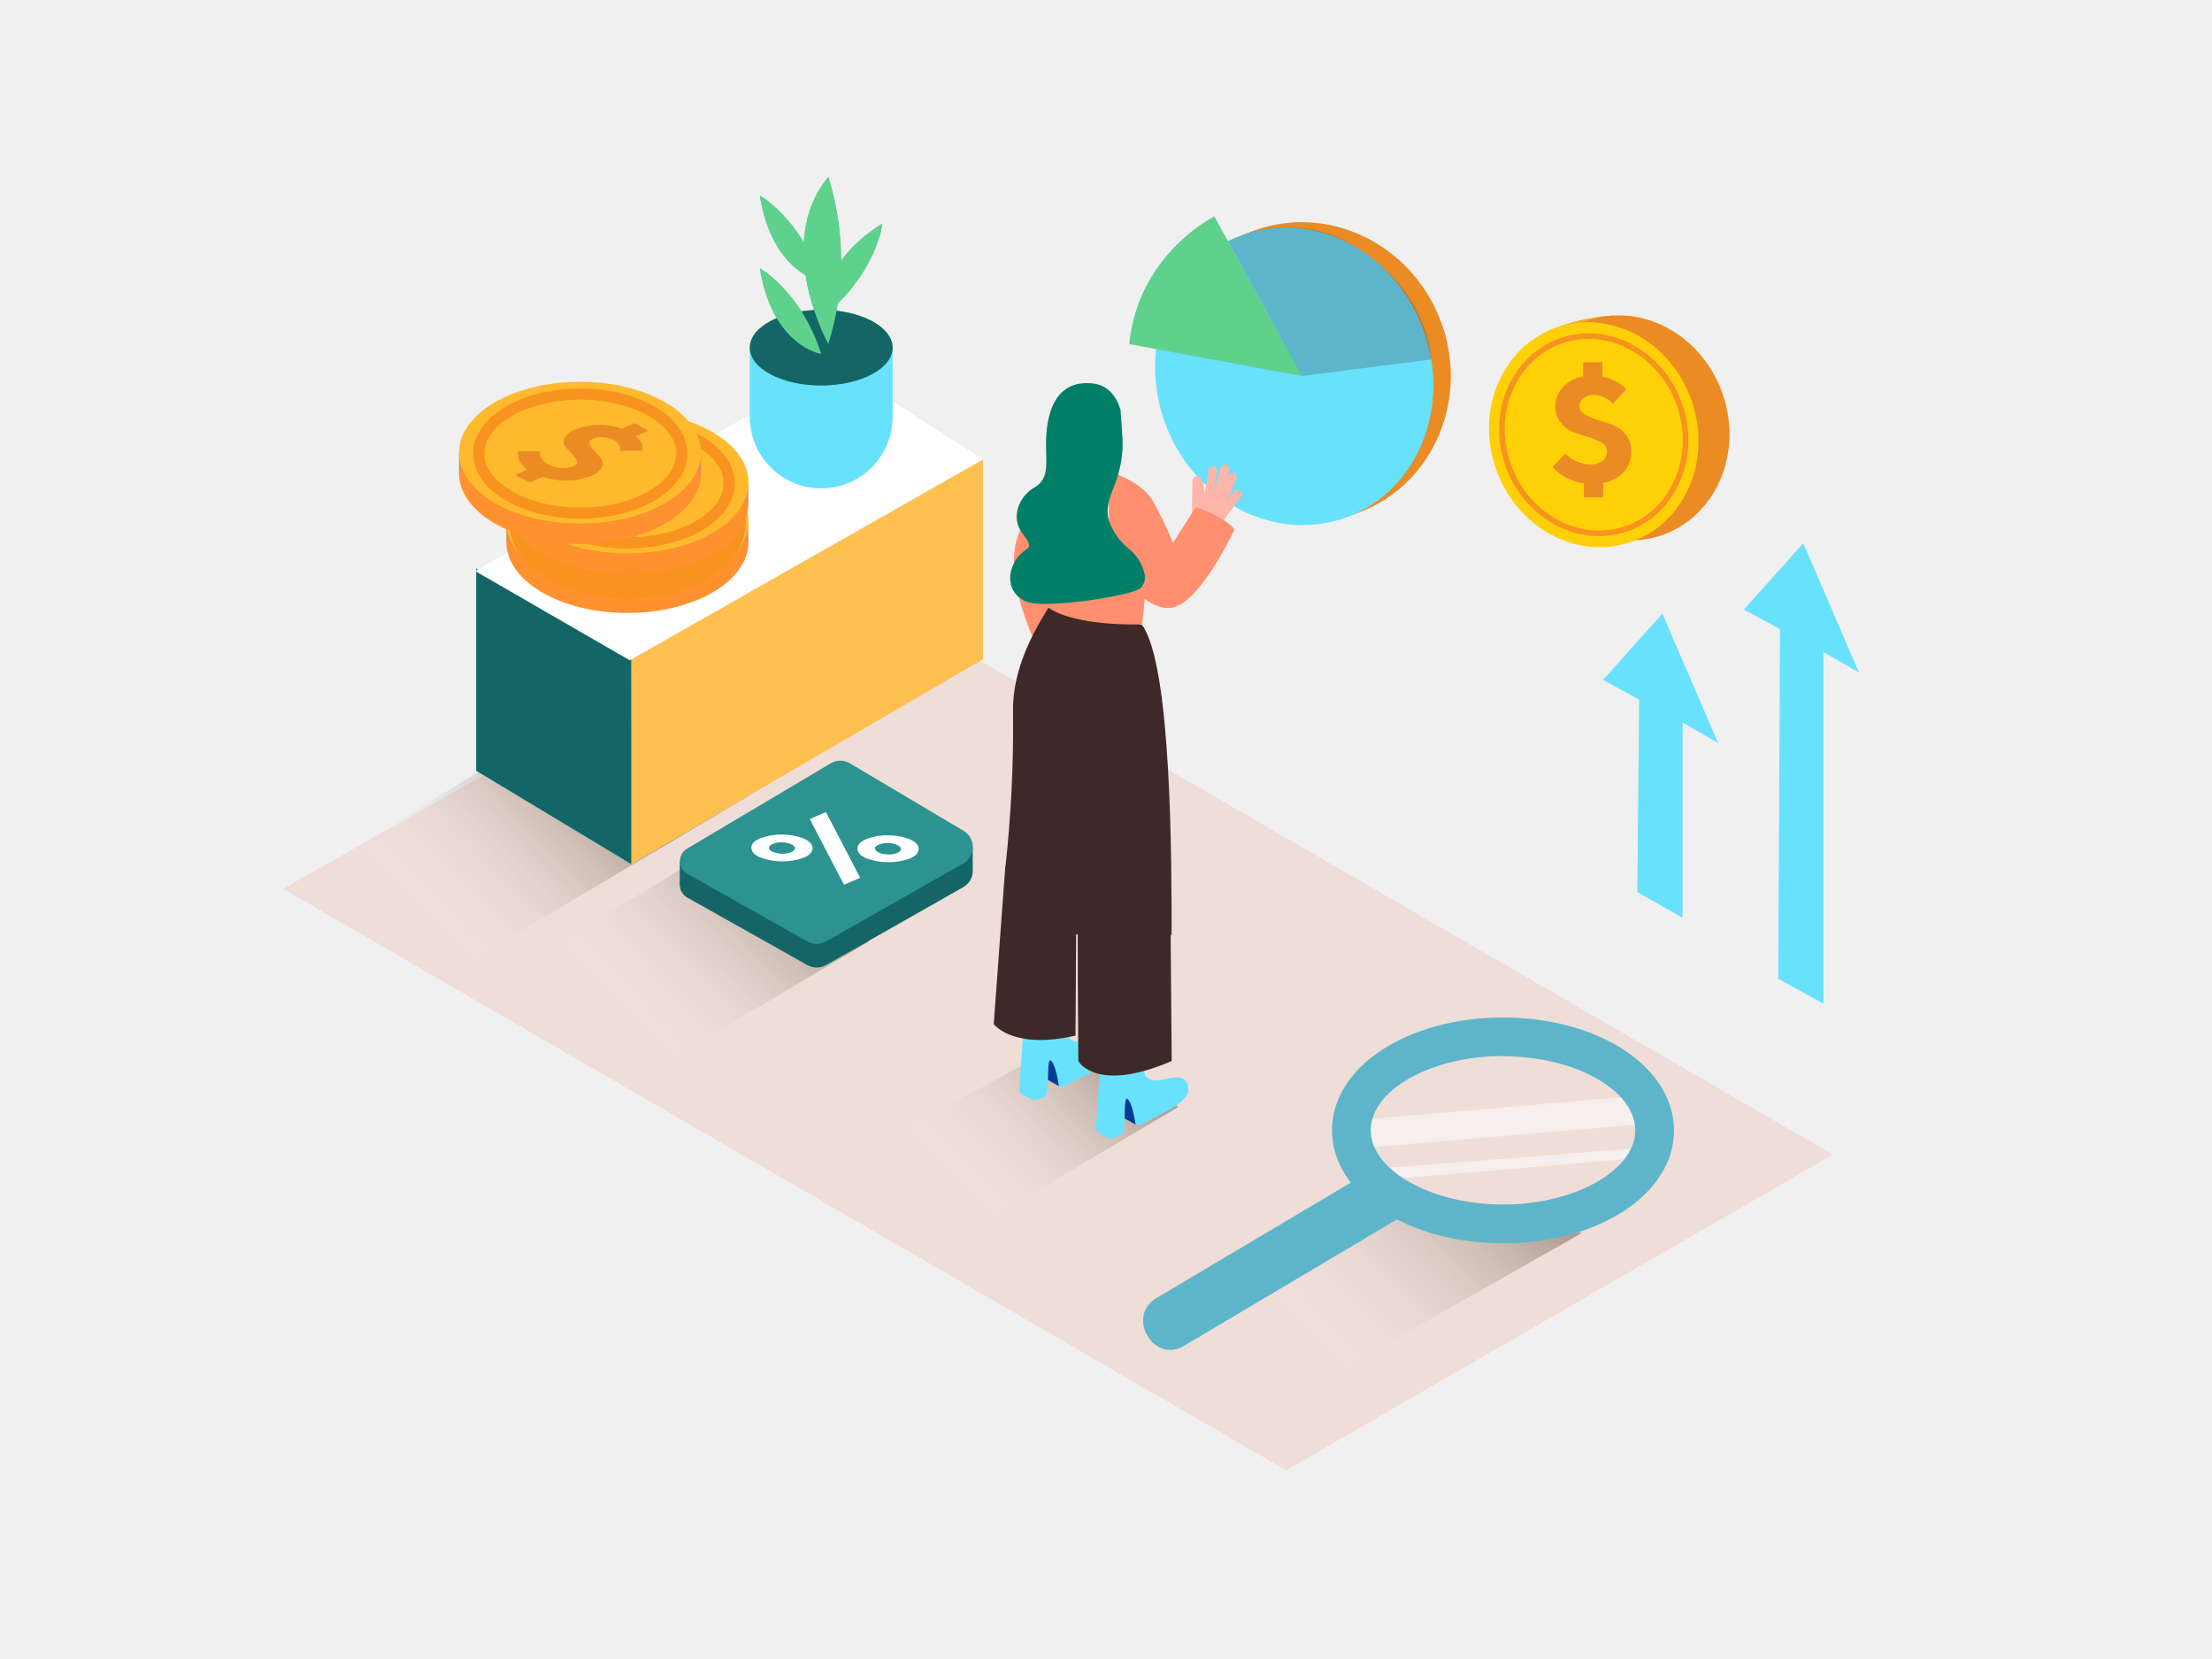
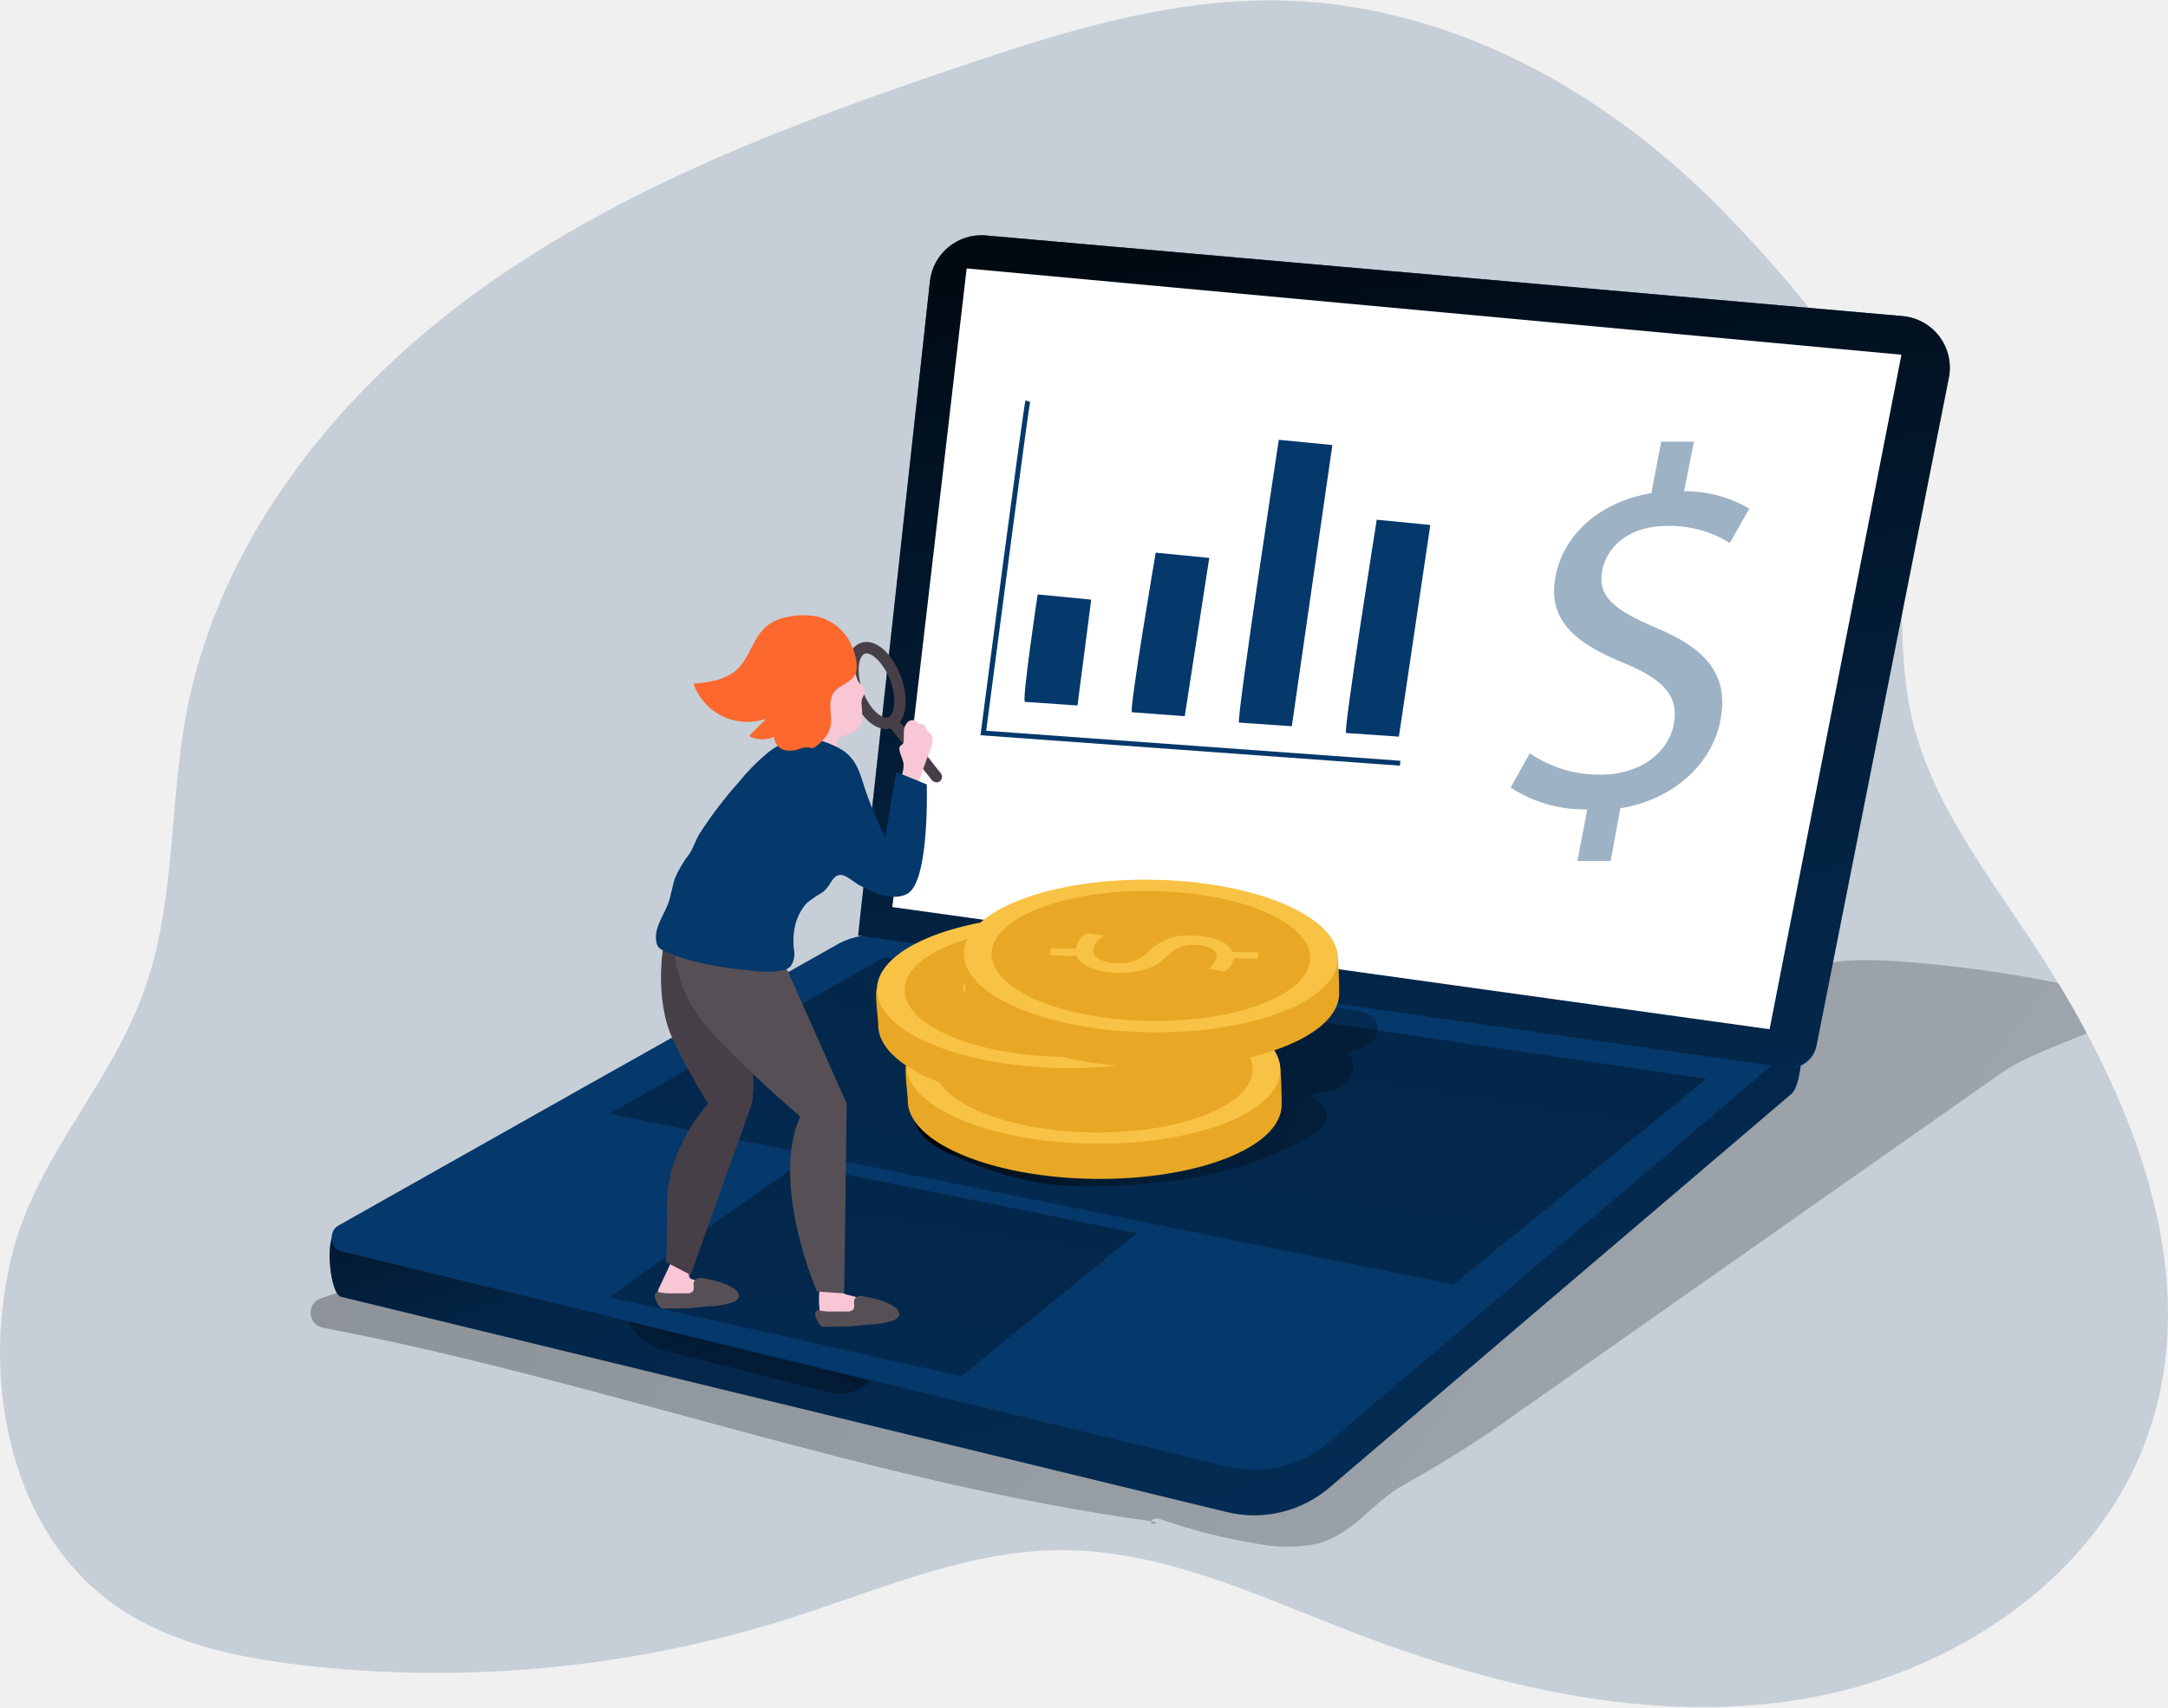
- <svg xmlns="http://www.w3.org/2000/svg" xmlns:xlink="http://www.w3.org/1999/xlink" id="Layer_1" data-name="Layer 1" viewBox="0 0 400 300">
+ <svg xmlns="http://www.w3.org/2000/svg" xmlns:xlink="http://www.w3.org/1999/xlink" id="Layer_1" data-name="Layer 1" viewBox="0 0 339.56 267.44">
  <defs>
-     <linearGradient id="linear-gradient" x1="113.28" y1="183.06" x2="141.52" y2="155.83" gradientUnits="userSpaceOnUse">
-       <stop offset="0" stop-color="#fff" stop-opacity="0.03" />
-       <stop offset="0.99" stop-color="#2a1700" />
+     <linearGradient id="linear-gradient" x1="203.76" y1="278.77" x2="206.72" y2="280.98" gradientUnits="userSpaceOnUse">
+       <stop offset="0.01" />
+       <stop offset="0.08" stop-opacity="0.69" />
+       <stop offset="0.21" stop-opacity="0.32" />
+       <stop offset="1" stop-opacity="0" />
    </linearGradient>
-     <linearGradient id="linear-gradient-2" x1="173.5" y1="213.73" x2="199.9" y2="188.28" xlink:href="#linear-gradient" />
-     <linearGradient id="linear-gradient-3" x1="237.46" y1="241.94" x2="270.96" y2="209.64" xlink:href="#linear-gradient" />
-     <linearGradient id="linear-gradient-4" x1="78.54" y1="166.57" x2="106.79" y2="139.33" xlink:href="#linear-gradient" />
+     <linearGradient id="linear-gradient-2" x1="-78.5" y1="5.97" x2="674.23" y2="568.95" xlink:href="#linear-gradient" />
+     <linearGradient id="linear-gradient-3" x1="174.64" y1="169.52" x2="252.77" y2="417.64" xlink:href="#linear-gradient" />
+     <linearGradient id="linear-gradient-4" x1="194.72" y1="81.3" x2="146.94" y2="404.22" xlink:href="#linear-gradient" />
+     <linearGradient id="linear-gradient-5" x1="169.32" y1="198.46" x2="328.96" y2="253.7" xlink:href="#linear-gradient" />
+     <linearGradient id="linear-gradient-6" x1="147.35" y1="126.45" x2="110.54" y2="375.27" xlink:href="#linear-gradient" />
+     <linearGradient id="linear-gradient-7" x1="145.99" y1="241.45" x2="126.41" y2="291.81" xlink:href="#linear-gradient" />
+     <linearGradient id="linear-gradient-8" x1="232.62" y1="42.3" x2="316.53" y2="775.13" xlink:href="#linear-gradient" />
  </defs>
-   <polygon points="51.18 160.71 232.57 265.87 331.45 208.78 150.89 104.25 51.18 160.71" fill="#efddd8" />
-   <path d="M149.94,164.62c-6-4.11-12.23-8-17.52-13.06L86.55,179.3l28.59,15.9,42.07-25C154.8,168.31,152.44,166.32,149.94,164.62Z" opacity="0.32" fill="url(#linear-gradient)" />
-   <path d="M205.81,194.59c-6-4.11-7.26-1.51-12.55-6.57L150,211.76l21,13.41,42.07-25C210.67,198.28,208.3,196.28,205.81,194.59Z" opacity="0.32" fill="url(#linear-gradient-2)" />
-   <path d="M265.13,224c-6-4.11-7.26-1.51-12.55-6.57l-43.24,23.74,21,13.41L286,223C283.6,221.1,267.62,225.69,265.13,224Z" opacity="0.32" fill="url(#linear-gradient-3)" />
-   <polyline points="135.59 143.78 79.07 177.32 50.48 161.42 106.8 127.36" opacity="0.32" fill="url(#linear-gradient-4)" />
-   <polygon points="177.75 83.09 177.75 119.22 114.15 156.26 114.15 113.63 177.75 83.09" fill="#ffc050" />
-   <polyline points="86.11 139.37 86.11 102.78 114.15 118.97 114.15 156.26" fill="#68e1fd" />
-   <polygon points="114.15 156.26 114.15 118.97 86.11 102.78 86.11 139.37 114.15 156.26" fill="#146666" />
-   <polygon points="113.88 119.4 85.9 103.25 151.29 66.06 177.75 83.09 113.88 119.4" fill="#fff" />
-   <path d="M147.31,67.45c-4.2-.36-8.62-1.63-11.72-4.5V75.39A12.91,12.91,0,0,0,148.5,88.31h0a12.91,12.91,0,0,0,12.91-12.91V62.74C157,64.53,152,67.86,147.31,67.45Z" fill="#68e1fd" />
-   <ellipse cx="148.5" cy="62.87" rx="12.91" ry="6.84" fill="#5ed18d" />
-   <path d="M148.5,64s-8.78-1.29-11.11-15.5C137.39,48.53,144.88,52.66,148.5,64Z" fill="#5ed18d" />
-   <path d="M149.79,62.22s-10.07-18.08,0-30.22A50.66,50.66,0,0,1,149.79,62.22Z" fill="#5ed18d" />
-   <path d="M148.5,50.86s-8.78-1.29-11.11-15.5C137.39,35.36,144.88,39.49,148.5,50.86Z" fill="#5ed18d" />
-   <path d="M149.57,56.65s-2.2-8.6,10-16.23C159.57,40.42,158.65,48.92,149.57,56.65Z" fill="#5ed18d" />
-   <ellipse cx="148.5" cy="62.87" rx="12.91" ry="6.84" fill="#146666" />
-   <path d="M148.5,64s-8.78-1.29-11.11-15.5C137.39,48.53,144.88,52.66,148.5,64Z" fill="#5ed18d" />
-   <path d="M149.79,62.22s-10.07-18.08,0-30.22A50.66,50.66,0,0,1,149.79,62.22Z" fill="#5ed18d" />
-   <path d="M148.5,50.86s-8.78-1.29-11.11-15.5C137.39,35.36,144.88,39.49,148.5,50.86Z" fill="#5ed18d" />
-   <path d="M149.57,56.65s-2.2-8.6,10-16.23C159.57,40.42,158.65,48.92,149.57,56.65Z" fill="#5ed18d" />
-   <ellipse cx="113.45" cy="98.02" rx="21.89" ry="12.82" fill="#ff912e" />
-   <polygon points="91.56 98.02 91.56 94.32 93.94 97.28 91.56 98.02" fill="#e0944f" />
-   <polygon points="135.33 94.32 135.33 98.02 132.56 98.02 134.59 95.05 135.33 94.32" fill="#e0944f" />
-   <ellipse cx="113.45" cy="94.32" rx="21.89" ry="12.82" fill="#ffb92c" />
-   <path d="M124.55,92.61a1.71,1.71,0,0,1,.17,1l-.09.34-4,0a1.82,1.82,0,0,0,.07-.34,1.49,1.49,0,0,0-.24-.73,2.19,2.19,0,0,0-1-.89,4.37,4.37,0,0,0-1.88-.49,4,4,0,0,0-1.78.27q-.84.36-.65.94a3.46,3.46,0,0,0,.85,1.25,15.22,15.22,0,0,1,1.21,1.39,1.46,1.46,0,0,1,.22,1.54,3.44,3.44,0,0,1-1.94,1.51,11.5,11.5,0,0,1-4.23.88,13.54,13.54,0,0,1-4.63-.65l-2.3,1-2.69-1.31,2.23-1a5,5,0,0,1-1.07-1,2.84,2.84,0,0,1-.53-.89,2.93,2.93,0,0,1-.14-.72,1.56,1.56,0,0,1,0-.5l.08-.19h4a3.19,3.19,0,0,0-.1.4,1.7,1.7,0,0,0,.32.91,3,3,0,0,0,1.32,1.13,5.68,5.68,0,0,0,2.32.6,4.83,4.83,0,0,0,2.14-.34q.83-.36.62-.94a3.45,3.45,0,0,0-.88-1.25,12.79,12.79,0,0,1-1.22-1.39,1.43,1.43,0,0,1-.17-1.55,3.73,3.73,0,0,1,2-1.54,11,11,0,0,1,4.06-.8,11.73,11.73,0,0,1,4.33.67l2.29-1,2.51,1.37-2.3,1A3.27,3.27,0,0,1,124.55,92.61Z" fill="#ea8b24" />
-   <ellipse cx="113.48" cy="94.48" rx="18.37" ry="10.76" fill="none" stroke="#f7931e" stroke-miterlimit="10" stroke-width="6" />
-   <ellipse cx="113.45" cy="90.96" rx="21.89" ry="12.82" fill="#ff912e" />
-   <polygon points="91.56 90.96 91.56 87.26 93.94 90.22 91.56 90.96" fill="#e0944f" />
-   <polygon points="135.33 87.26 135.33 90.96 132.56 90.96 134.59 87.99 135.33 87.26" fill="#e0944f" />
-   <ellipse cx="113.45" cy="87.26" rx="21.89" ry="12.82" fill="#ffb92c" />
-   <path d="M124.55,85.54a1.71,1.71,0,0,1,.17,1l-.09.34-4,0a1.82,1.82,0,0,0,.07-.34,1.49,1.49,0,0,0-.24-.73,2.19,2.19,0,0,0-1-.89,4.37,4.37,0,0,0-1.88-.49,4,4,0,0,0-1.78.27q-.84.36-.65.94a3.46,3.46,0,0,0,.85,1.25,15.22,15.22,0,0,1,1.21,1.39,1.46,1.46,0,0,1,.22,1.54,3.44,3.44,0,0,1-1.94,1.51,11.5,11.5,0,0,1-4.23.88,13.54,13.54,0,0,1-4.63-.65l-2.3,1-2.69-1.31,2.23-1a5,5,0,0,1-1.07-1,2.84,2.84,0,0,1-.53-.89,2.93,2.93,0,0,1-.14-.72,1.56,1.56,0,0,1,0-.5l.08-.19h4a3.19,3.19,0,0,0-.1.4,1.7,1.7,0,0,0,.32.91,3,3,0,0,0,1.32,1.13,5.68,5.68,0,0,0,2.32.6,4.83,4.83,0,0,0,2.14-.34q.83-.36.62-.94a3.45,3.45,0,0,0-.88-1.25,12.79,12.79,0,0,1-1.22-1.39,1.43,1.43,0,0,1-.17-1.55,3.73,3.73,0,0,1,2-1.54,11,11,0,0,1,4.06-.8,11.73,11.73,0,0,1,4.33.67l2.29-1,2.51,1.37-2.3,1A3.27,3.27,0,0,1,124.55,85.54Z" fill="#ea8b24" />
-   <ellipse cx="113.48" cy="87.41" rx="18.37" ry="10.76" fill="none" stroke="#f7931e" stroke-miterlimit="10" stroke-width="2" />
-   <ellipse cx="104.89" cy="85.56" rx="21.89" ry="12.82" fill="#ff912e" />
-   <polygon points="83 85.56 83 81.86 85.38 84.82 83 85.56" fill="#e0944f" />
-   <polygon points="126.78 81.86 126.78 85.56 124 85.56 126.03 82.59 126.78 81.86" fill="#e0944f" />
-   <ellipse cx="104.89" cy="81.86" rx="21.89" ry="12.82" fill="#ffb92c" />
-   <path d="M116,80.15a1.71,1.71,0,0,1,.17,1l-.09.34-4,0a1.82,1.82,0,0,0,.07-.34,1.49,1.49,0,0,0-.24-.73,2.19,2.19,0,0,0-1-.89,4.37,4.37,0,0,0-1.88-.49,4,4,0,0,0-1.78.27q-.84.36-.65.94a3.46,3.46,0,0,0,.85,1.25,15.22,15.22,0,0,1,1.21,1.39,1.46,1.46,0,0,1,.22,1.54A3.44,3.44,0,0,1,107,86a11.5,11.5,0,0,1-4.23.88,13.54,13.54,0,0,1-4.63-.65l-2.3,1-2.69-1.31,2.23-1a5,5,0,0,1-1.07-1,2.84,2.84,0,0,1-.53-.89,2.93,2.93,0,0,1-.14-.72,1.56,1.56,0,0,1,0-.5l.08-.19h4a3.19,3.19,0,0,0-.1.4,1.7,1.7,0,0,0,.32.91,3,3,0,0,0,1.32,1.13,5.68,5.68,0,0,0,2.32.6,4.83,4.83,0,0,0,2.14-.34q.83-.36.62-.94a3.45,3.45,0,0,0-.88-1.25,12.79,12.79,0,0,1-1.22-1.39,1.43,1.43,0,0,1-.17-1.55,3.73,3.73,0,0,1,2-1.54,11,11,0,0,1,4.06-.8,11.73,11.73,0,0,1,4.33.67l2.29-1,2.51,1.37-2.3,1A3.27,3.27,0,0,1,116,80.15Z" fill="#ea8b24" />
-   <ellipse cx="104.93" cy="82.02" rx="18.37" ry="10.76" fill="none" stroke="#f7931e" stroke-miterlimit="10" stroke-width="2" />
-   <path d="M124.21,157.76l26-15.44a3.42,3.42,0,0,1,3.49,0l20.55,12.2a3.42,3.42,0,0,1-.06,5.91l-24.83,14.09a3.42,3.42,0,0,1-3.36,0l-21.71-12.21A2.63,2.63,0,0,1,124.21,157.76Z" fill="#146666" />
-   <polygon points="122.92 159.99 122.93 155.74 125.86 156.66 125 160.08 122.92 159.99" fill="#146666" />
-   <polygon points="175.9 157.18 175.9 153.2 173.42 154.36 174.59 156.66 175.9 157.18" fill="#146666" />
-   <path d="M124.21,153.48l26-15.44a3.42,3.42,0,0,1,3.49,0l20.55,12.2a3.42,3.42,0,0,1-.06,5.91l-24.83,14.09a3.42,3.42,0,0,1-3.36,0L124.27,158A2.63,2.63,0,0,1,124.21,153.48Z" fill="#2c9390" />
-   <polygon points="146.43 148.1 149.36 146.85 155.55 158.74 152.62 159.99 146.43 148.1" fill="#fff" />
-   <path d="M160.69,151.07a9.75,9.75,0,0,1,3.89.73c1,.46,1.54,1,1.54,1.73s-.54,1.27-1.64,1.73a11.49,11.49,0,0,1-7.88-.07c-1-.46-1.54-1-1.54-1.73s.53-1.27,1.63-1.74A9.78,9.78,0,0,1,160.69,151.07Zm2.24,2.46c0-.27-.24-.52-.71-.74a4.13,4.13,0,0,0-1.65-.34,4,4,0,0,0-1.65.28c-.47.2-.71.44-.7.71s.24.52.71.74a4.13,4.13,0,0,0,1.65.34,4,4,0,0,0,1.65-.28c.47-.2.7-.44.7-.71" fill="#fff" />
-   <path d="M146.94,153.38c0,.69-.54,1.27-1.64,1.73a11.48,11.48,0,0,1-7.89-.08c-1-.47-1.53-1-1.54-1.73s.55-1.26,1.64-1.73a11.45,11.45,0,0,1,7.88.07C146.42,152.12,146.94,152.69,146.94,153.38Zm-7.18.66a4.13,4.13,0,0,0,1.65.34,4,4,0,0,0,1.65-.28c.47-.2.71-.44.7-.71s-.24-.52-.71-.74a4.53,4.53,0,0,0-3.3-.05c-.47.2-.7.44-.7.71s.24.52.71.74" fill="#fff" />
-   <path d="M291.74,57.06a34,34,0,0,0-12,2.87c-6,2.75,12,7.63,12,7.63" fill="#f2ae16" />
-   <ellipse cx="293.8" cy="77.38" rx="18.74" ry="20.53" transform="translate(-9.09 101.08) rotate(-19.23)" fill="#ea8b24" />
-   <ellipse cx="288.2" cy="78.62" rx="18.74" ry="20.53" transform="translate(-9.81 99.3) rotate(-19.23)" fill="#ffd008" />
-   <ellipse cx="288.2" cy="78.62" rx="16.43" ry="17.99" transform="translate(-9.81 99.3) rotate(-19.23)" fill="none" stroke="#f7931e" stroke-miterlimit="10" />
-   <path d="M292.13,68.95a6.45,6.45,0,0,1,1.5,1l.43.46L291.66,73q-.16-.18-.44-.45a5.39,5.39,0,0,0-1.19-.71,4.17,4.17,0,0,0-1.86-.44,2.79,2.79,0,0,0-1.85.6,1.81,1.81,0,0,0-.7,1.43,1.71,1.71,0,0,0,1,1.51,9.78,9.78,0,0,0,2.31,1q1.36.39,2.73.91a5.4,5.4,0,0,1,2.33,1.72,4.76,4.76,0,0,1,1,3.05,5.45,5.45,0,0,1-1.33,3.7,6.43,6.43,0,0,1-3.75,2v2.61h-3.5V87.42a9.67,9.67,0,0,1-2-.52,8.92,8.92,0,0,1-1.6-.76,11.94,11.94,0,0,1-1.12-.79,6.28,6.28,0,0,1-.7-.63l-.22-.27L283.1,82q.18.21.52.54a6.32,6.32,0,0,0,1.49.89,5.43,5.43,0,0,0,2.42.56,3.46,3.46,0,0,0,2.27-.69,2.16,2.16,0,0,0,.81-1.73,1.73,1.73,0,0,0-1-1.52,9.39,9.39,0,0,0-2.32-1q-1.37-.38-2.73-.9a5.41,5.41,0,0,1-2.32-1.72,4.76,4.76,0,0,1-1-3.05A5,5,0,0,1,282.65,70a6.12,6.12,0,0,1,3.62-1.93V65.49h3.5v2.61A8.22,8.22,0,0,1,292.13,68.95Z" fill="#ea8b24" />
-   <polygon points="296.08 161.32 304.26 165.96 304.26 130.66 310.69 134.36 300.61 110.96 289.88 122.95 296.41 126.51 296.08 161.32" fill="#68e1fd" />
-   <polygon points="321.56 177 329.74 181.48 329.74 117.92 336.17 121.62 326.09 98.23 315.36 110.22 321.89 113.78 321.56 177" fill="#68e1fd" />
-   <ellipse cx="236.14" cy="67.23" rx="26.06" ry="27.2" transform="translate(-8.39 89.31) rotate(-21.05)" fill="#ea8b24" />
-   <ellipse cx="234.04" cy="68.04" rx="24.84" ry="27.2" transform="translate(-8.82 88.61) rotate(-21.05)" fill="#68e1fd" />
-   <path d="M204.2,62.22,235.41,68,219.59,39.13S205.82,45.89,204.2,62.22Z" fill="#5ed18d" />
-   <path d="M235.41,68l23.42-3s-.45-13.38-15.59-21.44a23.67,23.67,0,0,0-21.17,0Z" fill="#3e2928" opacity="0.24" />
-   <path d="M247.56,202.37l46.14-4s4.16,3.69,3.36,4.92l-49.5,4.2S245.82,203.39,247.56,202.37Z" fill="#fff" opacity="0.53" />
-   <polygon points="249.3 211.31 297.86 207.5 296.45 209.4 250.92 213.26 249.3 211.31" fill="#fff" opacity="0.53" />
-   <path d="M271.79,224.82c-17.34,0-30.92-9-30.92-20.43S254.45,184,271.79,184s30.92,9,30.92,20.43S289.13,224.82,271.79,224.82Zm0-33.86c-13,0-23.92,6.15-23.92,13.43s11,13.43,23.92,13.43,23.92-6.15,23.92-13.43S284.75,191,271.79,191Z" fill="#68e1fd" />
-   <path d="M247.27,212.08l-38.16,22.66c-5.53,3.28-.5,11.93,5,8.63l38.16-22.66c5.53-3.28.5-11.93-5-8.63Z" fill="#68e1fd" />
-   <g opacity="0.24">
-     <path d="M271.79,224.82c-17.34,0-30.92-9-30.92-20.43S254.45,184,271.79,184s30.92,9,30.92,20.43S289.13,224.82,271.79,224.82Zm0-33.86c-13,0-23.92,6.15-23.92,13.43s11,13.43,23.92,13.43,23.92-6.15,23.92-13.43S284.75,191,271.79,191Z" fill="#3e2928" />
-     <path d="M247.27,212.08l-38.16,22.66c-5.53,3.28-.5,11.93,5,8.63l38.16-22.66c5.53-3.28.5-11.93-5-8.63Z" fill="#3e2928" />
-   </g>
-   <path d="M192.84,84.07a30.08,30.08,0,0,0-8.76,12.84c-3.08,8.49,4.61,22.38,4.61,22.38l12-9.46" fill="#ff8f6f" />
-   <path d="M191.52,196.42l-3.25-1.8.82-4.64s4.84.45,5.26,2.18" fill="#003b94" />
-   <path d="M192.74,196.35c.73-.45,1.5-.84,2.25-1.25,1.88-1,4.59-2.09,5.74-4a2.24,2.24,0,0,0-.15-2.52c-1.71-2.06-5.42,1.32-7.33-1-.38-.45-.55-7.6-.55-7.6l-7.24,2s-1.23,14.36-1.09,15.25,2.63,1.74,2.63,1.74a6.41,6.41,0,0,0,2.09-.81c.76-.55.07-7.29,1-6.34s1.39,4.63,1.39,4.63A5,5,0,0,0,192.74,196.35Z" fill="#68e1fd" />
-   <path d="M205.37,203.36l-3.25-1.8.82-4.64s4.84.45,5.26,2.18" fill="#003b94" />
-   <path d="M206.6,203.29c.73-.45,1.5-.84,2.25-1.25,1.88-1,4.59-2.09,5.74-4a2.24,2.24,0,0,0-.15-2.52c-1.71-2.06-5.42,1.32-7.33-1-.38-.45-.55-7.6-.55-7.6l-7.24,2s-1.23,14.36-1.09,15.25,2.63,1.74,2.63,1.74a6.41,6.41,0,0,0,2.09-.81c.76-.55.07-7.29,1-6.34s1.39,4.63,1.39,4.63A5,5,0,0,0,206.6,203.29Z" fill="#68e1fd" />
-   <path d="M181.79,156.67l-2.09,28.52s3.39,4.69,14.79,2.08h0l.11-19.23" fill="#3e2928" />
-   <path d="M195,162.32c-.25,2.46,0,29.55,0,29.55s3.15,5.9,16.88,0l-.19-23" fill="#3e2928" />
-   <path d="M183,164a55.6,55.6,0,0,0,11.25,5l.09,0a.77.77,0,0,1,1,.39,59.44,59.44,0,0,0,7.38,1.67c3.2.51,5.86-1.86,9.14-2,0-12.59.06-48.47-5.3-56l-15.85-5.3c-.07,1.31-7.7,10.15-7.52,20.92a231.81,231.81,0,0,1-1.44,28.67" fill="#3e2928" />
-   <path d="M208,98.45l-1.46,14.45s-11.84.48-16.94-3V97.6" fill="#ff8f6f" />
-   <path d="M223.08,88.94l-1.21,1.65a39.65,39.65,0,0,0,1.7-4.12c.34-1-1.2-1.34-1.54-.39l-.18.49q.22-.76.41-1.54a.79.79,0,0,0-1.54-.39,41.19,41.19,0,0,1-1.2,3.95,28.15,28.15,0,0,0,.56-3.49c.1-1-1.48-1-1.58,0a25.09,25.09,0,0,1-.71,4q0-.68-.12-1.36a.8.8,0,0,0-.33-.57c0-.18-.1-.35-.16-.53a.8.8,0,0,0-1.55.24l-.1,6a7.11,7.11,0,0,1-1.11,1.7,27.61,27.61,0,0,1,2.21,1.72,22.76,22.76,0,0,1,1.8,1.73q.76-.95,1.47-1.94a.86.86,0,0,0,.15-.17q2.13-3.14,4.39-6.18C225.06,88.91,223.68,88.13,223.08,88.94Z" fill="#ffb5a9" />
-   <path d="M200.51,85.28s5.59,1.51,7.86,5.13a63.93,63.93,0,0,1,3.74,7.73l4.13-6.42s5,1.54,7,4c0,0-6,13-11.13,14.12s-10.68-7.7-10.68-7.7-1.14,3.66-.92-.25" fill="#ff8f6f" />
-   <path d="M204.07,99.17a11.33,11.33,0,0,1-3.54-5c-.67-2.28.17-4.29,1-6.42a20.68,20.68,0,0,0,1.46-6.6c.07-2.23-.19-4.45-.34-6.67a.64.64,0,0,1,0-.29c-.74-2.51-2.28-4.63-5.3-4.88-7.81-.66-8.25,8-8.19,11.5s.43,5.89-2.16,7.37-4.46,5.32-2,8.44.25,2-1.39,4.75-1.22,6.23,2.16,7.48,19.1-1.1,20.55-2.56a3,3,0,0,0,.74-2.12A8.24,8.24,0,0,0,204.07,99.17Z" fill="#007f68" />
+   <path d="M351.09,203q-2.13-4-4.49-7.87-2.22-3.69-4.58-7.22c-6.85-10.27-14.46-20.38-17.81-32.26-4.14-14.7,0-31-4.44-45.21C316,98.08,304.51,85.15,295.85,76c-19.15-20.34-45.26-35.2-73.8-34.83a98.53,98.53,0,0,0-16.36,1.67c-10.69,1.94-21.18,5.32-31.5,8.81-26.14,8.86-52.35,18.73-74.77,34.84s-40.91,39.3-46,66.42c-2.64,14-1.69,28.76-6.23,42.3-5.44,16.2-17.52,26.84-21.36,43.67-4.42,19.37.2,42.26,16.43,53.71,8.45,5.95,19,8.17,29.21,9.38A183.39,183.39,0,0,0,148,294.61c13.93-4.43,27.72-10.59,42.34-10.65,15.74-.07,30.49,6.94,45.17,12.62,22.46,8.7,46.81,14.6,70.59,10.79s46.84-19,54.66-41.75C367.87,244.94,361.61,222.73,351.09,203Z" transform="translate(-24.24 -41.11)" fill="#05386b" opacity="0.18" style="isolation:isolate" />
+   <path d="M204.55,279.45l.66.09C205.69,279.92,204.35,280,204.55,279.45Z" transform="translate(-24.24 -41.11)" fill="url(#linear-gradient)" />
+   <path d="M351.09,203c-4.92,2-10.09,3.88-13.28,6.13L262.3,262.17a181.24,181.24,0,0,1-18.07,11.48c-5.09,2.75-8,8-14.16,9.4a24.57,24.57,0,0,1-9.24-.16,86.56,86.56,0,0,1-14.6-3.71c-.59-.2-1.41-.32-1.67.24v0c-44-6-86.09-22-129.72-30.31a2.39,2.39,0,0,1-.45-4.57,58.1,58.1,0,0,1,11.26-2.76c7-1.29,13.91-2.55,20.89-3.69a351,351,0,0,1,42.53-4.72c23.68-1,47.57,1.53,71-2.14C242.3,227.78,263.29,218.87,284,210c5-2.14,10.08-4.36,14-8.12,3.06-2.94,5.53-6.84,9.44-8.78s9-1.65,13.36-1.45a199.55,199.55,0,0,1,25.81,3.46Q349,199,351.09,203Z" transform="translate(-24.24 -41.11)" fill="url(#linear-gradient-2)" />
+   <path d="M76.79,234.24l98.84-43a11.78,11.78,0,0,1,6.93-1.15l122.25,10.39c2.34.33,1.92,10.39,0,12L232.63,274A18.14,18.14,0,0,1,216.46,278L77.66,244.26C75.89,243.83,75.13,235.07,76.79,234.24Z" transform="translate(-24.24 -41.11)" fill="#05386b" />
+   <path d="M76.79,234.24l98.84-43a11.78,11.78,0,0,1,6.93-1.15l122.25,10.39c2.34.33,1.92,10.39,0,12L232.63,274A18.14,18.14,0,0,1,216.46,278L77.66,244.26C75.89,243.83,75.13,235.07,76.79,234.24Z" transform="translate(-24.24 -41.11)" fill="url(#linear-gradient-3)" />
+   <path d="M304.84,205.36l-72.21,61.46a18.11,18.11,0,0,1-16.16,4.05L77.65,237.13c-1.77-.43-2-3.23-.35-4.06l38.07-21.47,10-5.62,30.41-17.14a11.8,11.8,0,0,1,6.92-1.15L303.6,200C305.94,200.28,306.73,203.75,304.84,205.36Z" transform="translate(-24.24 -41.11)" fill="#05386b" />
+   <polygon points="138.45 149.98 267.25 169.03 227.61 201.23 95.41 174.48 138.45 149.98" fill="url(#linear-gradient-4)" />
+   <path d="M214.4,224.94a49.8,49.8,0,0,0,15.49-6.21c1.32-.84,2.77-2.35,2-3.73-.52-1-1.8-1.27-2.2-2.32,1.75-.71,3.67-.38,5.26-1.75s1.76-4,.07-5a7.77,7.77,0,0,0,3.72-1.24,3,3,0,0,0,1.11-3.48c-.61-1.27-2.21-1.63-3.59-1.85a25.81,25.81,0,0,0-5.87-.47,15.77,15.77,0,0,0-6.4,2c-1.84,1-3.33,2.74-5.16,3.66-3.74,1.88-8.65,1.67-12.67,2.55-3,.65-5.9,1.78-8.85,2.67s-5.75,1.53-8.66,2.17q-10.56,2.32-21.17,4.4c.46,3.15,3.83,4.89,6.78,6.08a61.33,61.33,0,0,0,12.76,4,53,53,0,0,0,10.38.47A88.58,88.58,0,0,0,214.4,224.94Z" transform="translate(-24.24 -41.11)" fill="url(#linear-gradient-5)" />
+   <polygon points="124.97 182.46 178.05 193.19 150.6 215.59 95.41 203.2 124.97 182.46" fill="url(#linear-gradient-6)" />
+   <path d="M122.66,248.18a8.59,8.59,0,0,0,5.47,4.48c3.9.94,26.63,6.76,26.63,6.76s3.7.44,5.75-2Z" transform="translate(-24.24 -41.11)" fill="url(#linear-gradient-7)" />
+   <path d="M158.64,187.68,304,208.36a4.2,4.2,0,0,0,4.72-3.35l20.74-104.72a8.11,8.11,0,0,0-7.25-9.66L178.66,78a8.11,8.11,0,0,0-8.77,7.2Z" transform="translate(-24.24 -41.11)" fill="#05386b" />
+   <path d="M158.64,187.68l145,20.63a4.63,4.63,0,0,0,5.19-3.68l20.66-104.34a8.11,8.11,0,0,0-7.25-9.66L178.66,78a8.11,8.11,0,0,0-8.77,7.2Z" transform="translate(-24.24 -41.11)" fill="url(#linear-gradient-8)" />
+   <polygon points="277.16 161.24 297.81 55.57 151.4 42.05 139.76 142.1 277.16 161.24" fill="#fff" />
+   <path d="M152.59,246.19a1.94,1.94,0,0,0,.52,1.53,1.74,1.74,0,0,0,.7.29,7.36,7.36,0,0,0,2,.12,25.62,25.62,0,0,0,3.69-.53l2.1-.4a1,1,0,0,0,.69-.34.76.76,0,0,0-.12-.81,3,3,0,0,0-1.35-.88,26,26,0,0,0-3.87-1.23,1.47,1.47,0,0,1-.61-.24c-.26-.23-.31-.62-.49-.93a1.59,1.59,0,0,0-1.66-.64c-.6.12-1.47.53-1.61,1.19A13.12,13.12,0,0,0,152.59,246.19Z" transform="translate(-24.24 -41.11)" fill="#f9c6d6" />
+   <path d="M159.35,244.19a1.26,1.26,0,0,0-1.21.33c-.34.51.11,1.32-.31,1.78a1.22,1.22,0,0,1-.92.27l-2.33,0a7.63,7.63,0,0,1-1.85-.15.94.94,0,0,0-.44-.05.55.55,0,0,0-.38.46,1.22,1.22,0,0,0,.09.62,4,4,0,0,0,.64,1.17.87.87,0,0,0,.28.26,1.14,1.14,0,0,0,.41.07c1.37,0,2.74,0,4.11-.06.95-.07,1.89-.21,2.84-.29a12.06,12.06,0,0,0,4-.69,1.32,1.32,0,0,0,.77-.69,1,1,0,0,0-.17-.87,2.27,2.27,0,0,0-.68-.59,8.33,8.33,0,0,0-2.43-1.05A17.29,17.29,0,0,0,159.35,244.19Z" transform="translate(-24.24 -41.11)" fill="#565056" />
+   <path d="M127.24,243.63a.38.38,0,0,0,0,.15c.08,1.84,2.52,1.89,3.83,1.82a27,27,0,0,0,3.7-.52l2.09-.4a1,1,0,0,0,.69-.35.74.74,0,0,0-.12-.8,3,3,0,0,0-1.34-.89,35.56,35.56,0,0,0-3.45-1.12c-1-.31-.17-1.74-.06-2.5a.72.72,0,0,0,0-.46.79.79,0,0,0-.48-.33,6.36,6.36,0,0,0-1.88-.34.65.65,0,0,0-.37.07.63.63,0,0,0-.22.31l-2,4.26A3.14,3.14,0,0,0,127.24,243.63Z" transform="translate(-24.24 -41.11)" fill="#f9c6d6" />
+   <path d="M128.13,189.41s-1.49,8.4,1.59,14.71a101,101,0,0,0,5.41,9.87s-6.42,6.94-6.42,15.69-.16,9.15-.16,9.15l3.85,2L142,214s.58-3.8,0-5.09S136.5,193,136.5,193Z" transform="translate(-24.24 -41.11)" fill="#473f47" />
+   <path d="M163,155.32c-2,0-4.17-2.12-5.38-5.4-1.4-3.79-.8-7.27,1.4-8.08s4.91,1.44,6.31,5.24h0c1.4,3.79.8,7.27-1.4,8.08A2.68,2.68,0,0,1,163,155.32Zm-3-11.85a.81.81,0,0,0-.31.05c-1,.38-1.4,2.93-.35,5.78s3,4.56,4,4.18,1.4-2.93.35-5.78h0C162.68,145.11,161,143.47,159.93,143.47Z" transform="translate(-24.24 -41.11)" fill="#473f47" />
+   <path d="M170.9,163.65a.91.91,0,0,1-.71-.33L163.57,155a.89.89,0,1,1,1.4-1.11l6.62,8.36a.88.88,0,0,1-.69,1.44Z" transform="translate(-24.24 -41.11)" fill="#473f47" />
+   <path d="M159.16,151.26a16.79,16.79,0,0,1,.11,2.65,2.87,2.87,0,0,1-1.17,1.69,5.84,5.84,0,0,1-1.93.84,1.61,1.61,0,0,0-.57.24,1.38,1.38,0,0,0-.3,1.06V160a1,1,0,0,1-.16.67.76.76,0,0,1-.39.22A2.41,2.41,0,0,1,152,159.5a16.85,16.85,0,0,0-.87-1.45,5.28,5.28,0,0,1-.52-2,11.29,11.29,0,0,1,1.17-6.31,8.86,8.86,0,0,1,2.62-3.14c.89-.64,2.61-1.59,3.52-.49.45.54.44,1.35.86,1.92.3.41.84.7.92,1.2s-.25.86-.4,1.28A2.13,2.13,0,0,0,159.16,151.26Z" transform="translate(-24.24 -41.11)" fill="#f9c6d6" />
+   <path d="M165.8,155.84a.71.71,0,0,0,0-.14,2.16,2.16,0,0,1,.55-1.41,1.12,1.12,0,0,1,1.4-.2c.17.12.3.32.5.41s.63,0,.84.24.15.44.25.65.39.4.58.6c.94,1-.1,2.83-.47,3.86-.56,1.54-1.11,3.09-1.57,4.67a2.48,2.48,0,0,1-1.6-.31,1.77,1.77,0,0,1-.46-.4,2.26,2.26,0,0,1-.18-1.81,3.83,3.83,0,0,0,.1-1.39,12.25,12.25,0,0,0-.5-1.48c-.14-.41-.26-.93.06-1.22a2.6,2.6,0,0,0,.36-.27.72.72,0,0,0,.12-.4C165.82,156.77,165.78,156.3,165.8,155.84Z" transform="translate(-24.24 -41.11)" fill="#f9c6d6" />
+   <path d="M147.52,193l9.33,21-.39,29.74-4.28-.31s-7.32-16.92-2.61-27.4c0,0-11.31-9.67-15.49-15.17-5.13-6.77-4-12.45-4-12.45Z" transform="translate(-24.24 -41.11)" fill="#565056" />
+   <path d="M151.84,156.88a15.2,15.2,0,0,1,3.31,1.18c3.58,1.65,3.74,4.48,5,7.87a66.88,66.88,0,0,0,2.73,6.34l1.73-10.22,4.78,1.94s.48,15.08-3,17.11c-2.26,1.3-5.43-.22-7.48-1.27-.75-.38-2-1.53-2.79-1.64-1.53-.21-1.63,1.61-3,2.67a22.26,22.26,0,0,0-2.54,1.73,8.3,8.3,0,0,0-1.67,3,10.85,10.85,0,0,0-.33,4.21,3.42,3.42,0,0,1-.56,2.75,2.71,2.71,0,0,1-1.39.62,16.66,16.66,0,0,1-5.13-.06,51.28,51.28,0,0,1-9.94-1.78A27.55,27.55,0,0,1,128.1,190a2.28,2.28,0,0,1-.66-.43,1.72,1.72,0,0,1-.39-.84c-.45-2.06,1-4,1.79-5.93.5-1.32.66-2.76,1.11-4.1a17.48,17.48,0,0,1,2.26-3.82c.67-1,1-2.28,1.72-3.36a65.92,65.92,0,0,1,6-7.86,32.66,32.66,0,0,1,4.26-4.38,10,10,0,0,1,6.41-2.52A7.59,7.59,0,0,1,151.84,156.88Z" transform="translate(-24.24 -41.11)" fill="#05386b" />
+   <path d="M147.81,137.72a7.41,7.41,0,0,0-3.43,1.42c-2.19,1.78-2.69,5-4.77,6.91-1.78,1.61-4.35,1.93-6.74,2.18a8.9,8.9,0,0,0,11.39,5.46l-2.45,2.44a.37.37,0,0,0-.13.2c0,.16.15.26.3.31a4.76,4.76,0,0,0,3.5-.08,2.2,2.2,0,0,0,1.9,2.11,4.13,4.13,0,0,0,2.14-.26,3,3,0,0,1,1.19-.21c.34,0,.65.18,1,.06a6.52,6.52,0,0,0,2.4-2.69c.79-1.78-.37-4,.58-5.76.79-1.4,3.27-1.82,3.64-3.4.4-1.75-.55-4.31-1.56-5.69a7.85,7.85,0,0,0-4.75-3.06,11,11,0,0,0-3.38-.07Z" transform="translate(-24.24 -41.11)" fill="#fc682d" />
+   <path d="M134.23,241.34a1.25,1.25,0,0,0-1.21.34c-.34.5.11,1.31-.31,1.77a1.18,1.18,0,0,1-.92.27l-2.33,0a6.75,6.75,0,0,1-1.85-.15,1.09,1.09,0,0,0-.44-.05.55.55,0,0,0-.38.46,1.32,1.32,0,0,0,.09.62,4,4,0,0,0,.64,1.17,1,1,0,0,0,.28.26,1,1,0,0,0,.41.07c1.37,0,2.74,0,4.11-.06,1-.07,1.89-.21,2.84-.28a12.06,12.06,0,0,0,4-.7,1.32,1.32,0,0,0,.77-.69,1,1,0,0,0-.17-.87,2.42,2.42,0,0,0-.68-.59,8.33,8.33,0,0,0-2.43-1.05A18.8,18.8,0,0,0,134.23,241.34Z" transform="translate(-24.24 -41.11)" fill="#565056" />
+   <path d="M195.52,225.79c-16.17-.23-29.21-5.76-29.11-12.37,0-.73-.55-4.88-.23-5.54,2.55-5.54,15.3-6.19,29.68-6,14.15.21,26,0,28.68,5.47.39.78.45,6.1.44,6.89C224.89,220.86,211.7,226,195.52,225.79Z" transform="translate(-24.24 -41.11)" fill="#e8a825" />
+   <ellipse cx="195.49" cy="208.33" rx="11.95" ry="29.29" transform="translate(-39.86 359.71) rotate(-89.18)" fill="#f8c244" />
+   <ellipse cx="195.49" cy="208.33" rx="10.18" ry="24.95" transform="translate(-39.86 359.71) rotate(-89.18)" fill="#e8a825" />
+   <path d="M179.75,207.14l4,.06a3.27,3.27,0,0,1,1.78-2.44l2.65.41a3,3,0,0,0-1.73,2.31c0,1.15,1.6,2,3.84,2A6,6,0,0,0,195,207.7a8.46,8.46,0,0,1,6.89-2.56c3.28,0,5.77,1,6.35,2.52l4,.06v1l-3.85-.06a2.85,2.85,0,0,1-1.41,2.09l-2.6-.44a2.68,2.68,0,0,0,1.36-2c0-1.23-1.79-1.74-3.38-1.76a5.56,5.56,0,0,0-4.54,1.94c-1.68,1.63-3.76,2.44-7.32,2.44-3.14,0-6.11-1-6.71-2.65l-4.11-.06Z" transform="translate(-24.24 -41.11)" fill="#f8c244" />
+   <path d="M190.9,214c-16.17-.23-29.21-5.76-29.11-12.37,0-.73-.55-4.88-.24-5.54,2.56-5.54,15.31-6.19,29.69-6,14.15.21,26,0,28.68,5.47.39.78.45,6.1.44,6.89C220.27,209,207.08,214.18,190.9,214Z" transform="translate(-24.24 -41.11)" fill="#e8a825" />
+   <ellipse cx="190.87" cy="196.49" rx="11.95" ry="29.29" transform="translate(-32.57 343.42) rotate(-89.18)" fill="#f8c244" />
+   <ellipse cx="190.87" cy="196.49" rx="10.18" ry="24.95" transform="translate(-32.57 343.42) rotate(-89.18)" fill="#e8a825" />
+   <path d="M175.13,195.3l4,.06a3.27,3.27,0,0,1,1.78-2.44l2.65.41a3,3,0,0,0-1.73,2.31c0,1.15,1.6,2,3.84,2a6,6,0,0,0,4.75-1.76,8.43,8.43,0,0,1,6.89-2.56c3.28,0,5.77,1,6.35,2.52l4,.06v1l-3.85-.06a2.85,2.85,0,0,1-1.41,2.09l-2.6-.44a2.68,2.68,0,0,0,1.36-2c0-1.22-1.79-1.73-3.38-1.75a5.56,5.56,0,0,0-4.54,1.94c-1.68,1.63-3.76,2.44-7.32,2.44-3.14,0-6.11-1-6.71-2.65l-4.11-.06Z" transform="translate(-24.24 -41.11)" fill="#f8c244" />
+   <path d="M204.53,208.33c-16.18-.24-29.22-5.77-29.12-12.37,0-.73-.55-4.88-.23-5.54,2.55-5.54,15.31-6.19,29.69-6,14.15.21,26,0,28.67,5.47.39.78.45,6.11.44,6.9C233.9,203.39,220.7,208.56,204.53,208.33Z" transform="translate(-24.24 -41.11)" fill="#e8a825" />
+   <ellipse cx="204.49" cy="190.87" rx="11.95" ry="29.29" transform="translate(-13.52 351.5) rotate(-89.18)" fill="#f8c244" />
+   <ellipse cx="204.49" cy="190.87" rx="10.18" ry="24.95" transform="translate(-13.52 351.5) rotate(-89.18)" fill="#e8a825" />
+   <path d="M188.75,189.67l4,.06a3.26,3.26,0,0,1,1.78-2.44l2.65.42a3.06,3.06,0,0,0-1.74,2.31c0,1.14,1.6,1.95,3.85,2a6,6,0,0,0,4.75-1.76,8.44,8.44,0,0,1,6.88-2.56c3.29,0,5.78,1,6.35,2.53l4,.06v1l-3.84-.06a2.89,2.89,0,0,1-1.42,2.09l-2.6-.44a2.72,2.72,0,0,0,1.37-2c0-1.22-1.8-1.73-3.38-1.76a5.59,5.59,0,0,0-4.54,1.94c-1.69,1.64-3.76,2.45-7.33,2.45-3.14,0-6.1-1-6.7-2.65l-4.11-.06Z" transform="translate(-24.24 -41.11)" fill="#f8c244" />
+   <path d="M184.76,151.06c-.47-.33,2-16.83,2-16.83l8.39.82L193,151.63Z" transform="translate(-24.24 -41.11)" fill="#05386b" />
+   <path d="M201.53,152.69c-.47-.34,3.72-25,3.72-25l8.39.82-3.84,24.8Z" transform="translate(-24.24 -41.11)" fill="#05386b" />
+   <path d="M218.3,154.31c-.46-.33,6.23-44.3,6.23-44.3l8.39.82-6.35,44.05Z" transform="translate(-24.24 -41.11)" fill="#05386b" />
+   <path d="M235.07,155.94c-.46-.33,4.8-33.41,4.8-33.41l8.39.82-4.92,33.16Z" transform="translate(-24.24 -41.11)" fill="#05386b" />
+   <path d="M243.5,161.06l-65.7-4.77.06-.4c.68-5.24,6.68-51.21,7-52.06l.72.23c-.25,1-4.58,33.89-6.88,51.53l64.88,4.7Z" transform="translate(-24.24 -41.11)" fill="#05386b" />
+   <path d="M271.3,176l1.54-8.09a21.1,21.1,0,0,1-12-3.42l3-5.37a19.31,19.31,0,0,0,11.19,3.35c5.92,0,10.49-3.33,11.36-7.89s-1.86-7.1-7.51-9.48c-7.84-3.14-12.34-6.79-11-13.73,1.27-6.64,7.11-11.71,15-13l1.54-8.07,5.13,0L288,118.06a19.83,19.83,0,0,1,10.22,2.73l-3.05,5.38a17.62,17.62,0,0,0-9.91-2.66c-6.37,0-9.46,3.74-10.07,6.93-.8,4.16,1.87,6.22,8.5,9.05,7.89,3.3,11.39,7.42,10,14.54-1.2,6.32-6.9,12.28-15.66,13.7L276.5,176Z" transform="translate(-24.24 -41.11)" fill="#05386b" opacity="0.39" style="isolation:isolate" />
</svg>
